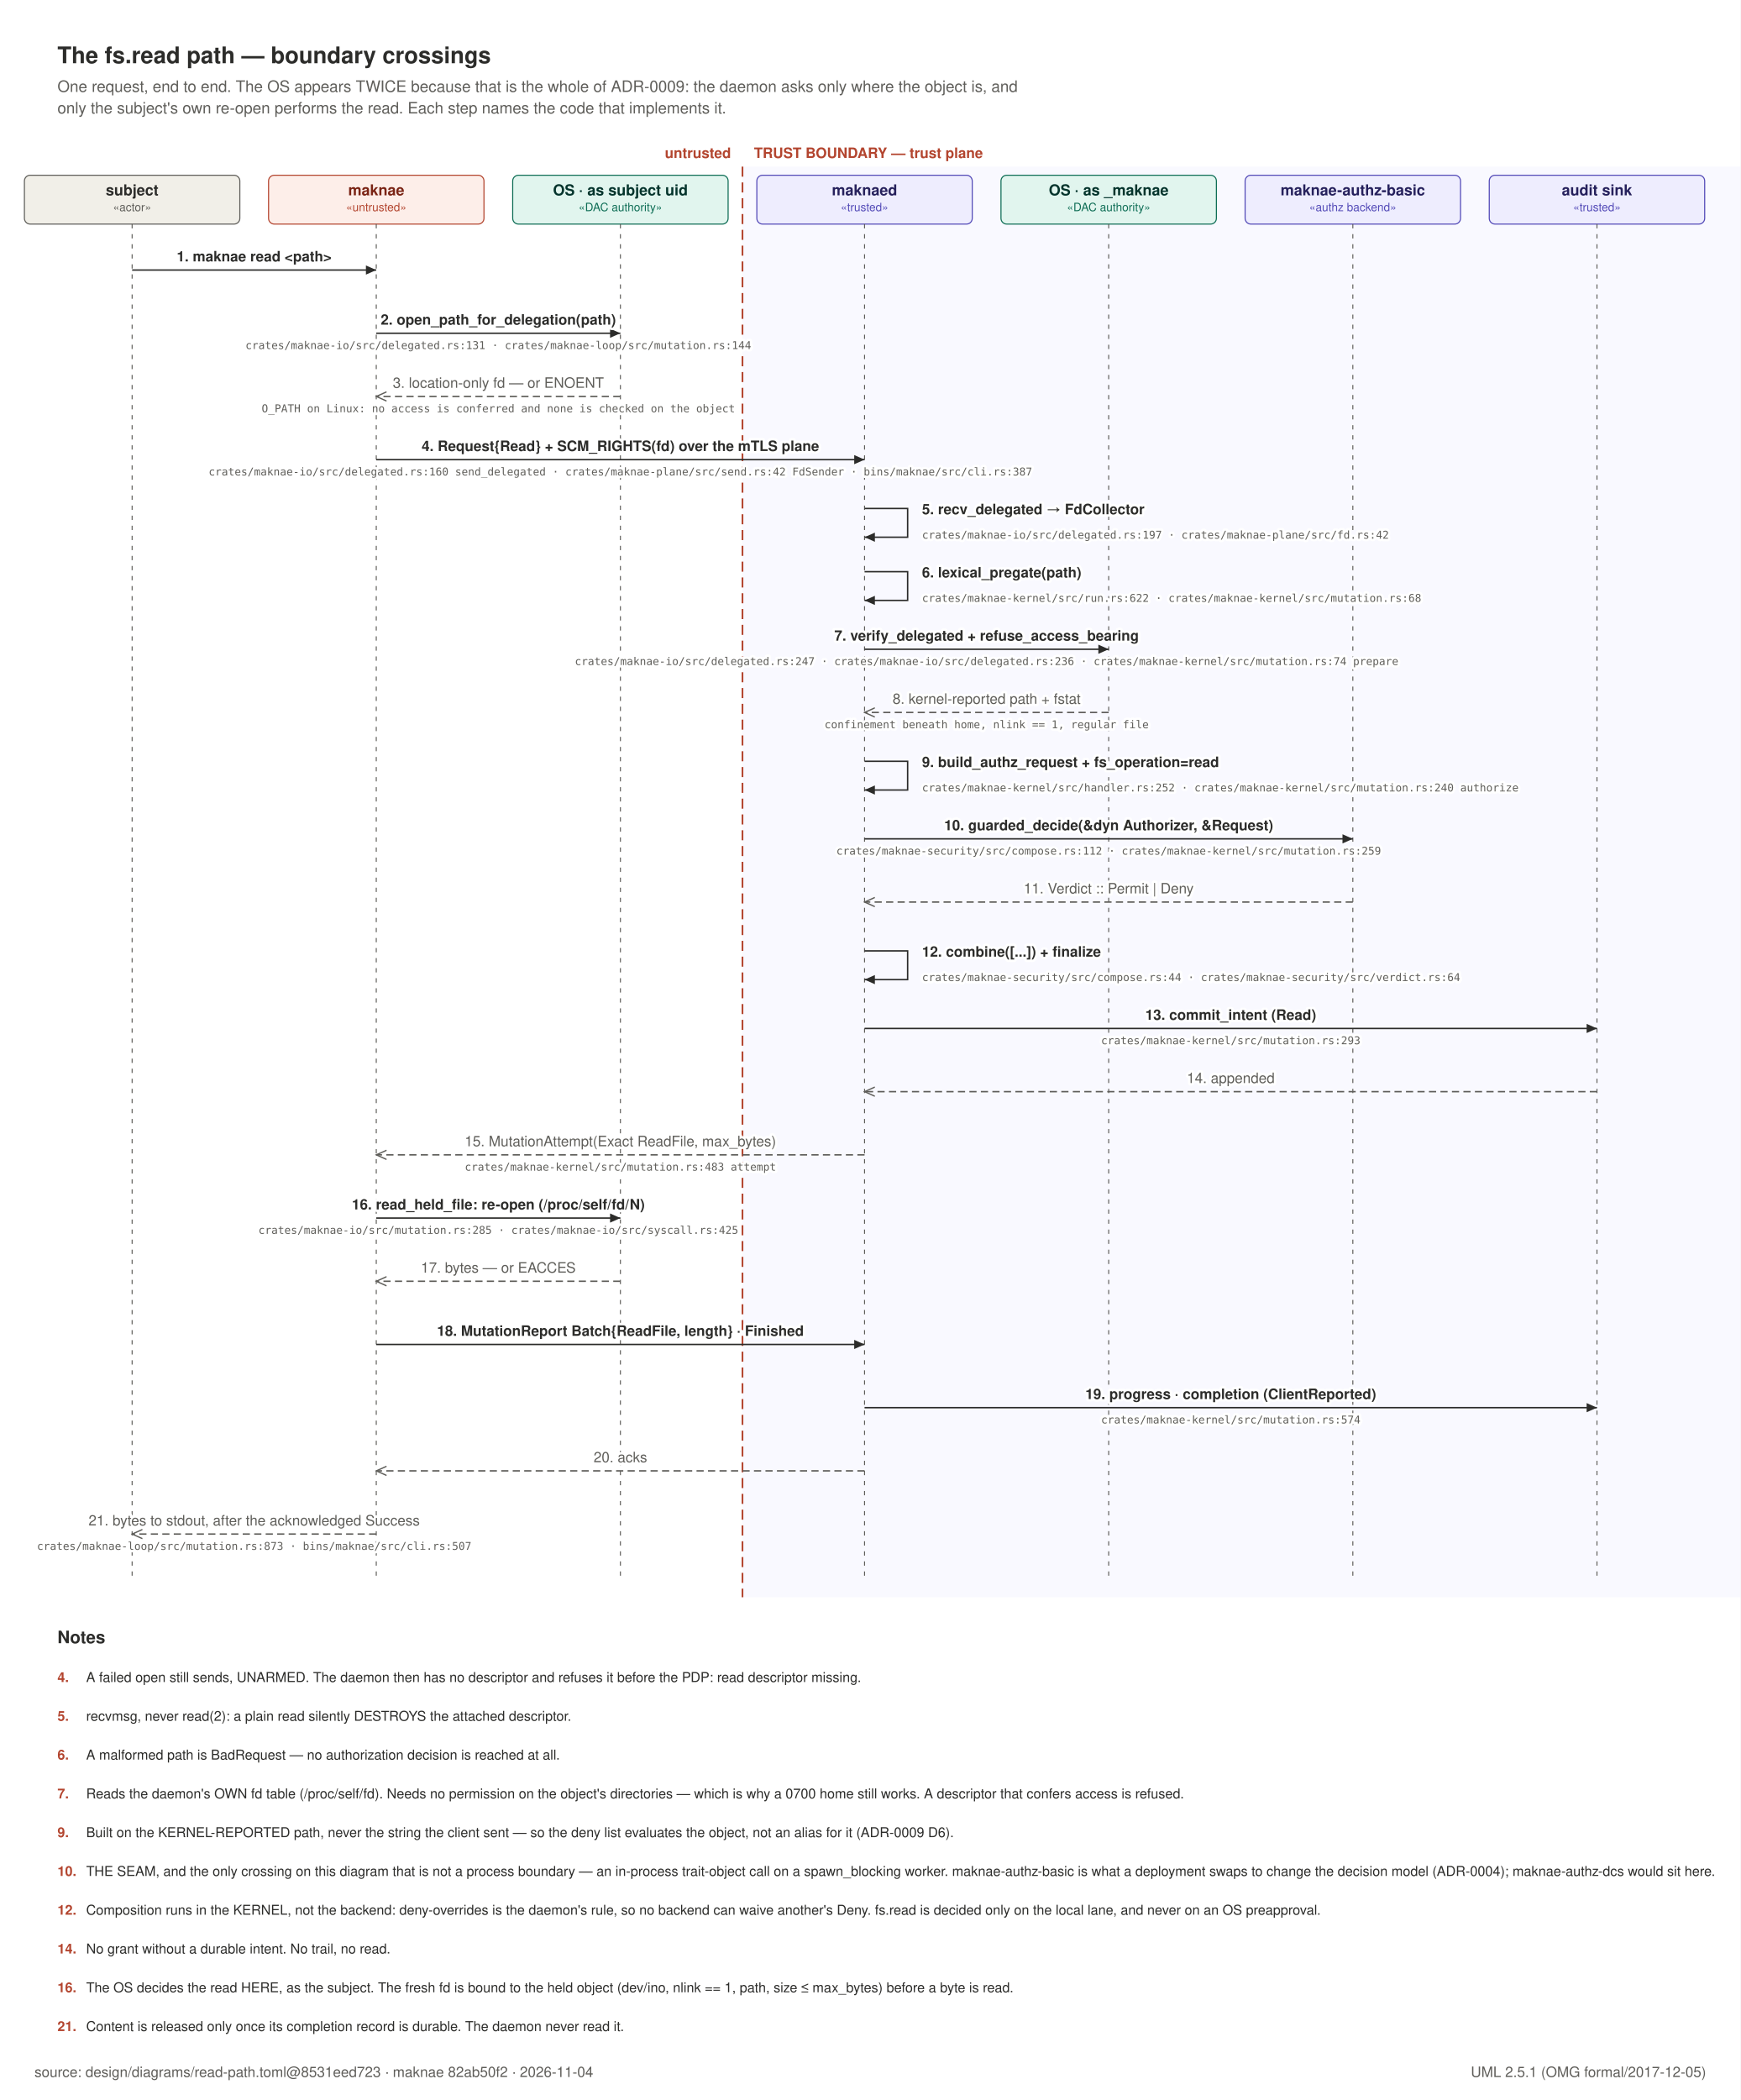
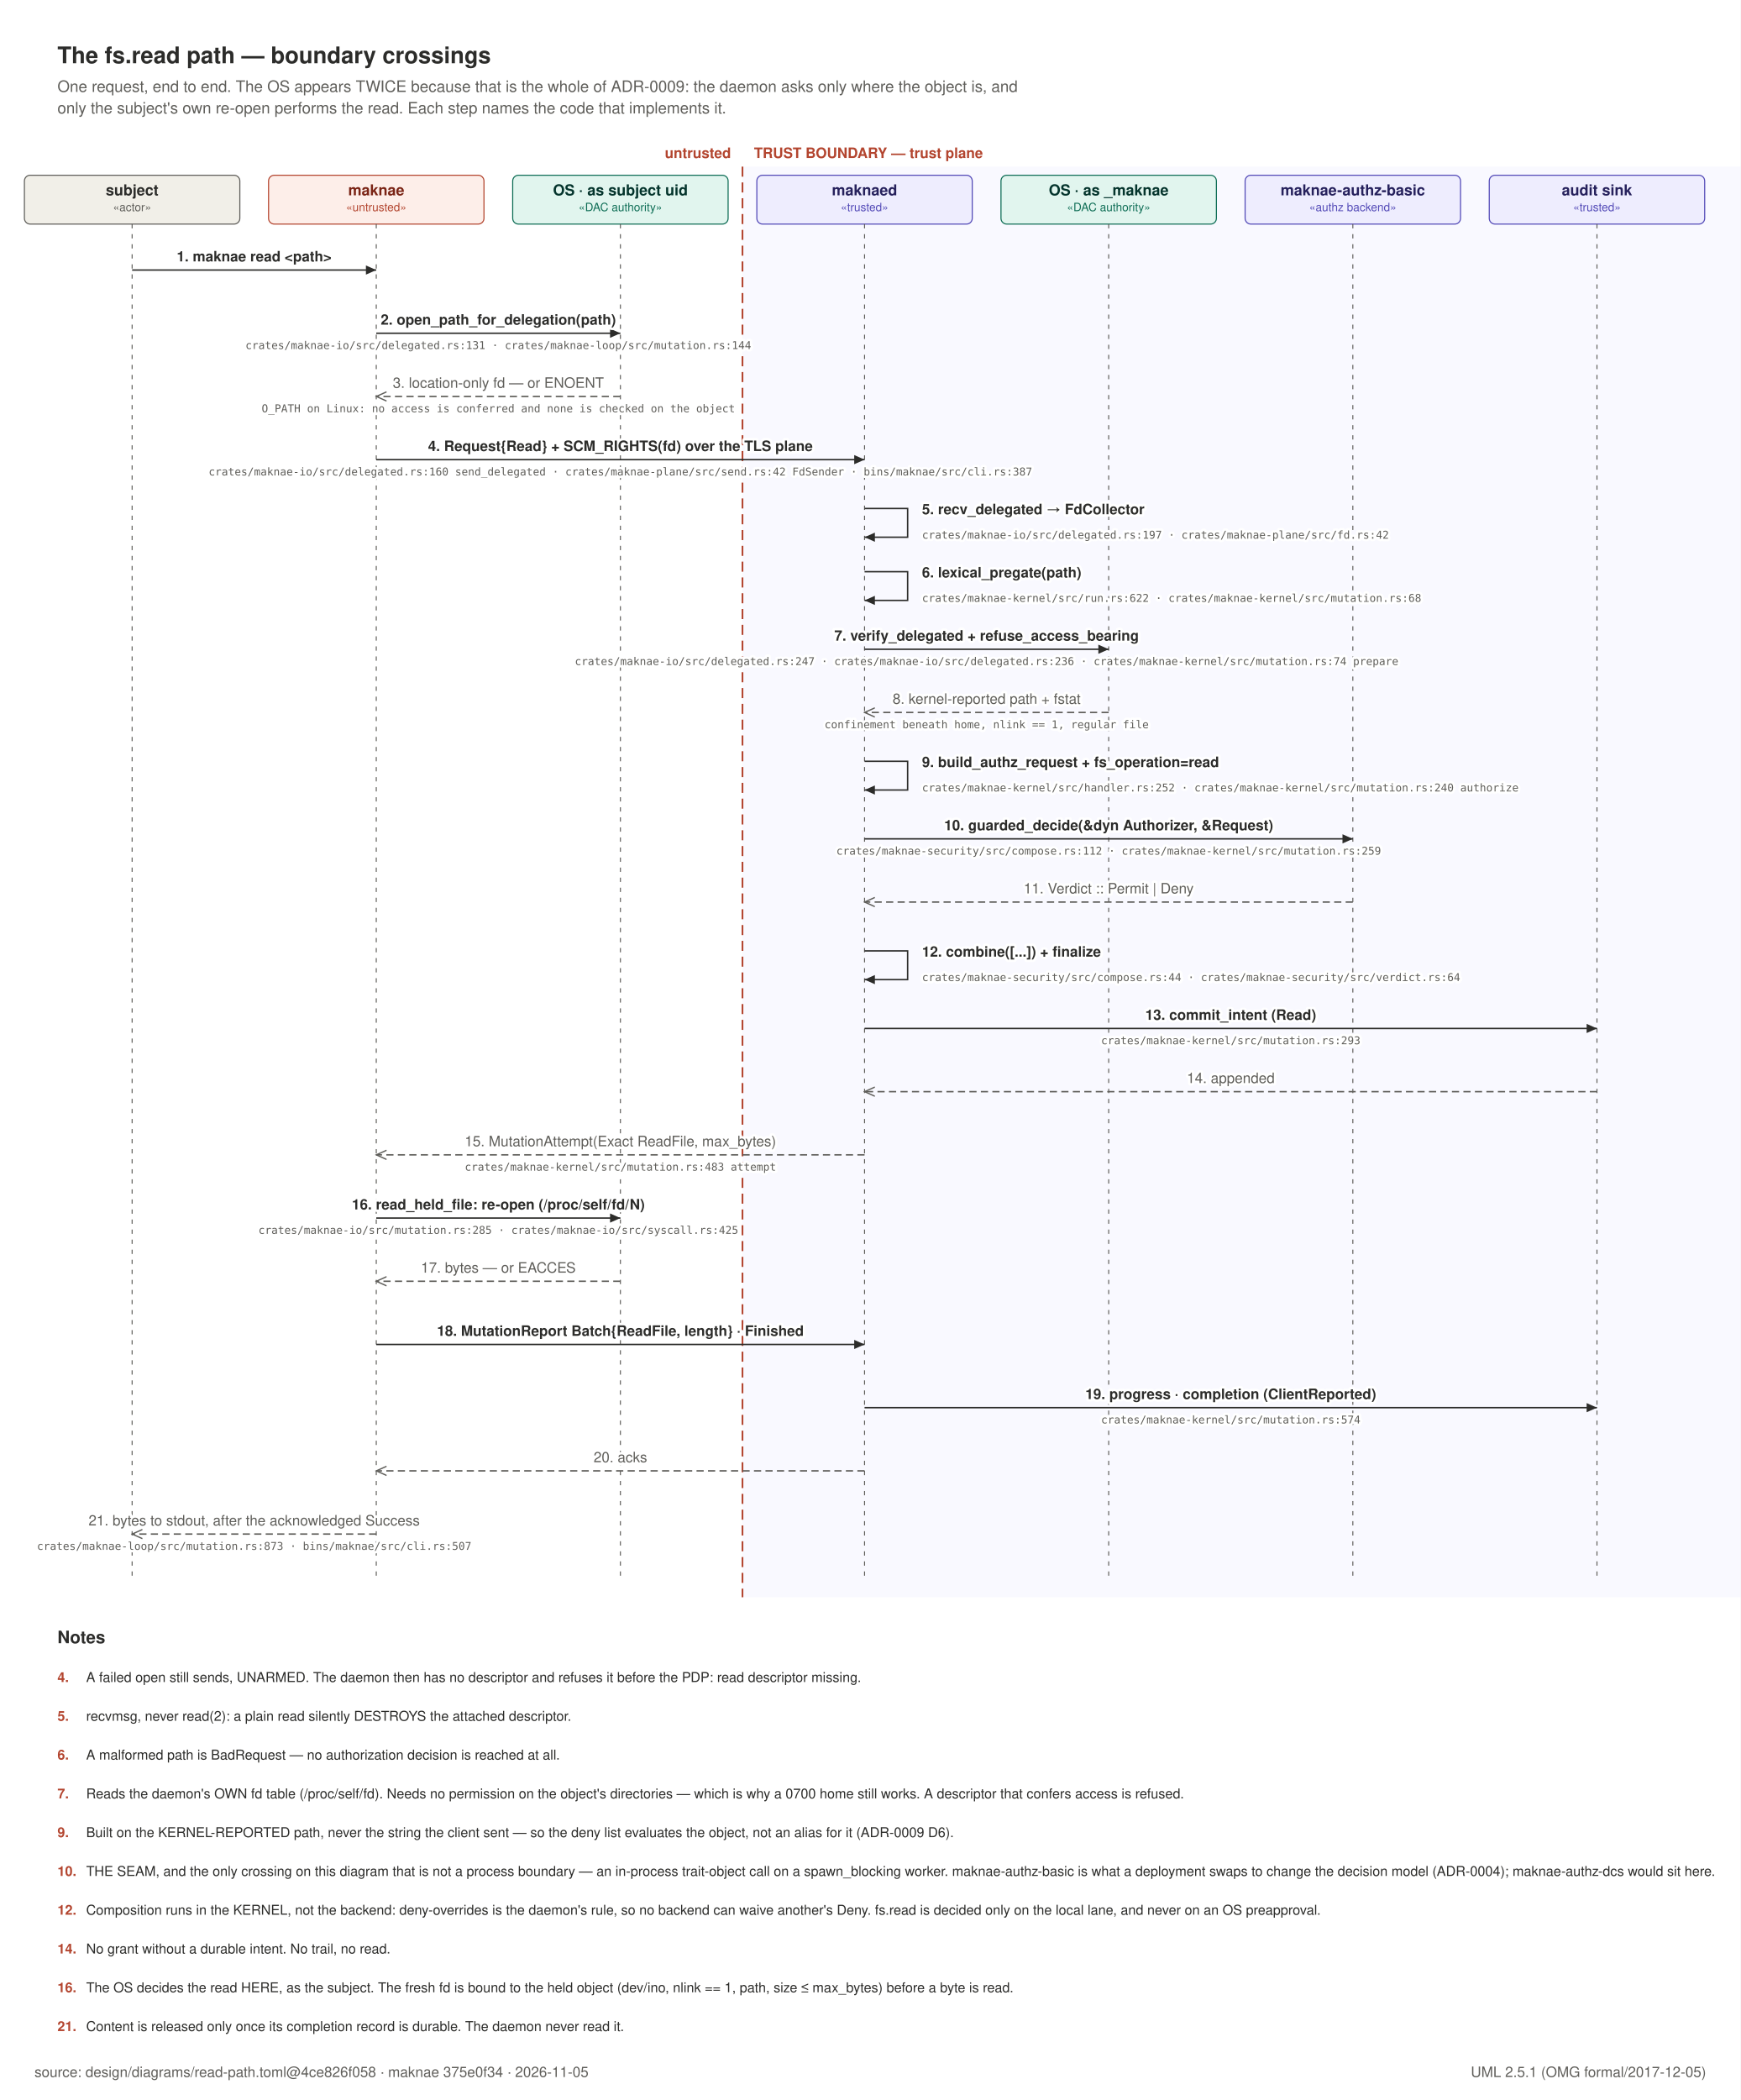
<svg xmlns="http://www.w3.org/2000/svg" width="1212" height="1462" viewBox="0 0 1212 1462" role="img">
  <rect x="0" y="0" width="1212" height="1462" fill="#FFFFFF" />
  <text x="40" y="44" text-anchor="start" font-family="Helvetica, Arial, sans-serif" font-size="16" font-weight="600" fill="#2C2C2A">The fs.read path — boundary crossings</text>
  <text x="40" y="64" text-anchor="start" font-family="Helvetica, Arial, sans-serif" font-size="11" font-weight="400" fill="#5F5E5A">One request, end to end. The OS appears TWICE because that is the whole of ADR-0009: the daemon asks only where the object is, and</text>
  <text x="40" y="79" text-anchor="start" font-family="Helvetica, Arial, sans-serif" font-size="11" font-weight="400" fill="#5F5E5A">only the subject's own re-open performs the read. Each step names the code that implements it.</text>
  <defs>
    <marker id="call" viewBox="0 0 10 10" refX="9" refY="5" markerWidth="8" markerHeight="8" orient="auto-start-reverse">
      <path d="M 0 1 L 9 5 L 0 9 z" fill="#2C2C2A" />
    </marker>
    <marker id="rep" viewBox="0 0 10 10" refX="9" refY="5" markerWidth="8" markerHeight="8" orient="auto-start-reverse">
      <path d="M 0 1 L 9 5 L 0 9" fill="none" stroke="#5F5E5A" stroke-width="1.1" />
    </marker>
  </defs>
  <rect x="517.0" y="116" width="695.0" height="996" fill="#EEEDFE" opacity="0.35" />
  <line x1="517.0" y1="116" x2="517.0" y2="1112" stroke="#B3452F" stroke-width="1.2" stroke-dasharray="7 4" />
  <text x="509.0" y="110" text-anchor="end" font-family="Helvetica, Arial, sans-serif" font-size="10" font-weight="600" fill="#B3452F">untrusted</text>
  <text x="525.0" y="110" text-anchor="start" font-family="Helvetica, Arial, sans-serif" font-size="10" font-weight="600" fill="#B3452F">TRUST BOUNDARY — trust plane</text>
  <rect x="17.0" y="122" width="150" height="34" rx="4" fill="#F1EFE8" stroke="#5F5E5A" stroke-width="0.75" />
  <text x="92" y="136" text-anchor="middle" font-family="Helvetica, Arial, sans-serif" font-size="10.5" font-weight="600" fill="#2C2C2A">subject</text>
  <text x="92" y="147" text-anchor="middle" font-family="Helvetica, Arial, sans-serif" font-size="8" font-weight="400" fill="#5F5E5A">«actor»</text>
  <line x1="92" y1="156" x2="92" y2="1100" stroke="#5F5E5A" stroke-width="0.7" stroke-dasharray="3 4" />
  <rect x="187.0" y="122" width="150" height="34" rx="4" fill="#FDEEE9" stroke="#B3452F" stroke-width="0.75" />
  <text x="262" y="136" text-anchor="middle" font-family="Helvetica, Arial, sans-serif" font-size="10.5" font-weight="600" fill="#7A2415">maknae</text>
  <text x="262" y="147" text-anchor="middle" font-family="Helvetica, Arial, sans-serif" font-size="8" font-weight="400" fill="#B3452F">«untrusted»</text>
  <line x1="262" y1="156" x2="262" y2="1100" stroke="#5F5E5A" stroke-width="0.7" stroke-dasharray="3 4" />
  <rect x="357.0" y="122" width="150" height="34" rx="4" fill="#E1F5EE" stroke="#0F6E56" stroke-width="0.75" />
  <text x="432" y="136" text-anchor="middle" font-family="Helvetica, Arial, sans-serif" font-size="10.5" font-weight="600" fill="#04342C">OS · as subject uid</text>
  <text x="432" y="147" text-anchor="middle" font-family="Helvetica, Arial, sans-serif" font-size="8" font-weight="400" fill="#0F6E56">«DAC authority»</text>
  <line x1="432" y1="156" x2="432" y2="1100" stroke="#5F5E5A" stroke-width="0.7" stroke-dasharray="3 4" />
  <rect x="527.0" y="122" width="150" height="34" rx="4" fill="#EEEDFE" stroke="#534AB7" stroke-width="0.75" />
  <text x="602" y="136" text-anchor="middle" font-family="Helvetica, Arial, sans-serif" font-size="10.5" font-weight="600" fill="#26215C">maknaed</text>
  <text x="602" y="147" text-anchor="middle" font-family="Helvetica, Arial, sans-serif" font-size="8" font-weight="400" fill="#534AB7">«trusted»</text>
  <line x1="602" y1="156" x2="602" y2="1100" stroke="#5F5E5A" stroke-width="0.7" stroke-dasharray="3 4" />
  <rect x="697.0" y="122" width="150" height="34" rx="4" fill="#E1F5EE" stroke="#0F6E56" stroke-width="0.75" />
  <text x="772" y="136" text-anchor="middle" font-family="Helvetica, Arial, sans-serif" font-size="10.5" font-weight="600" fill="#04342C">OS · as _maknae</text>
  <text x="772" y="147" text-anchor="middle" font-family="Helvetica, Arial, sans-serif" font-size="8" font-weight="400" fill="#0F6E56">«DAC authority»</text>
  <line x1="772" y1="156" x2="772" y2="1100" stroke="#5F5E5A" stroke-width="0.7" stroke-dasharray="3 4" />
  <rect x="867.0" y="122" width="150" height="34" rx="4" fill="#EEEDFE" stroke="#534AB7" stroke-width="0.75" />
  <text x="942" y="136" text-anchor="middle" font-family="Helvetica, Arial, sans-serif" font-size="10.5" font-weight="600" fill="#26215C">maknae-authz-basic</text>
  <text x="942" y="147" text-anchor="middle" font-family="Helvetica, Arial, sans-serif" font-size="8" font-weight="400" fill="#534AB7">«authz backend»</text>
  <line x1="942" y1="156" x2="942" y2="1100" stroke="#5F5E5A" stroke-width="0.7" stroke-dasharray="3 4" />
  <rect x="1037.0" y="122" width="150" height="34" rx="4" fill="#EEEDFE" stroke="#534AB7" stroke-width="0.75" />
  <text x="1112" y="136" text-anchor="middle" font-family="Helvetica, Arial, sans-serif" font-size="10.5" font-weight="600" fill="#26215C">audit sink</text>
  <text x="1112" y="147" text-anchor="middle" font-family="Helvetica, Arial, sans-serif" font-size="8" font-weight="400" fill="#534AB7">«trusted»</text>
  <line x1="1112" y1="156" x2="1112" y2="1100" stroke="#5F5E5A" stroke-width="0.7" stroke-dasharray="3 4" />
  <line x1="92" y1="188" x2="262" y2="188" stroke="#2C2C2A" stroke-width="1" marker-end="url(#call)" />
  <text x="177.0" y="182" text-anchor="middle" font-family="Helvetica, Arial, sans-serif" font-size="10" font-weight="600" fill="#2C2C2A" stroke="#FFFFFF" stroke-width="3.5" paint-order="stroke" stroke-linejoin="round">1. maknae read &lt;path&gt;</text>
  <line x1="262" y1="232" x2="432" y2="232" stroke="#2C2C2A" stroke-width="1" marker-end="url(#call)" />
  <text x="347.0" y="226" text-anchor="middle" font-family="Helvetica, Arial, sans-serif" font-size="10" font-weight="600" fill="#2C2C2A" stroke="#FFFFFF" stroke-width="3.5" paint-order="stroke" stroke-linejoin="round">2. open_path_for_delegation(path)</text>
  <text x="347.0" y="243" text-anchor="middle" font-family="ui-monospace, SFMono-Regular, Menlo, monospace" font-size="7.5" font-weight="400" fill="#5F5E5A" stroke="#FFFFFF" stroke-width="3.5" paint-order="stroke" stroke-linejoin="round">crates/maknae-io/src/delegated.rs:131 · crates/maknae-loop/src/mutation.rs:144</text>
  <line x1="432" y1="276" x2="262" y2="276" stroke="#5F5E5A" stroke-width="1" stroke-dasharray="5 3" marker-end="url(#rep)" />
  <text x="347.0" y="270" text-anchor="middle" font-family="Helvetica, Arial, sans-serif" font-size="10" font-weight="400" fill="#5F5E5A" stroke="#FFFFFF" stroke-width="3.5" paint-order="stroke" stroke-linejoin="round">3. location-only fd — or ENOENT</text>
  <text x="347.0" y="287" text-anchor="middle" font-family="ui-monospace, SFMono-Regular, Menlo, monospace" font-size="7.5" font-weight="400" fill="#5F5E5A" stroke="#FFFFFF" stroke-width="3.5" paint-order="stroke" stroke-linejoin="round">O_PATH on Linux: no access is conferred and none is checked on the object</text>
  <line x1="262" y1="320" x2="602" y2="320" stroke="#2C2C2A" stroke-width="1" marker-end="url(#call)" />
-   <text x="432.0" y="314" text-anchor="middle" font-family="Helvetica, Arial, sans-serif" font-size="10" font-weight="600" fill="#2C2C2A" stroke="#FFFFFF" stroke-width="3.5" paint-order="stroke" stroke-linejoin="round">4. Request{Read} + SCM_RIGHTS(fd) over the mTLS plane</text>
+   <text x="432.0" y="314" text-anchor="middle" font-family="Helvetica, Arial, sans-serif" font-size="10" font-weight="600" fill="#2C2C2A" stroke="#FFFFFF" stroke-width="3.5" paint-order="stroke" stroke-linejoin="round">4. Request{Read} + SCM_RIGHTS(fd) over the TLS plane</text>
  <text x="432.0" y="331" text-anchor="middle" font-family="ui-monospace, SFMono-Regular, Menlo, monospace" font-size="7.5" font-weight="400" fill="#5F5E5A" stroke="#FFFFFF" stroke-width="3.5" paint-order="stroke" stroke-linejoin="round">crates/maknae-io/src/delegated.rs:160 send_delegated · crates/maknae-plane/src/send.rs:42 FdSender · bins/maknae/src/cli.rs:387</text>
  <path d="M 602 354 h 30 v 20 h -30" fill="none" stroke="#2C2C2A" stroke-width="1" marker-end="url(#call)" />
  <text x="642" y="358" text-anchor="start" font-family="Helvetica, Arial, sans-serif" font-size="10" font-weight="600" fill="#2C2C2A" stroke="#FFFFFF" stroke-width="3.5" paint-order="stroke" stroke-linejoin="round">5. recv_delegated → FdCollector</text>
  <text x="642" y="375" text-anchor="start" font-family="ui-monospace, SFMono-Regular, Menlo, monospace" font-size="7.5" font-weight="400" fill="#5F5E5A" stroke="#FFFFFF" stroke-width="3.5" paint-order="stroke" stroke-linejoin="round">crates/maknae-io/src/delegated.rs:197 · crates/maknae-plane/src/fd.rs:42</text>
  <path d="M 602 398 h 30 v 20 h -30" fill="none" stroke="#2C2C2A" stroke-width="1" marker-end="url(#call)" />
  <text x="642" y="402" text-anchor="start" font-family="Helvetica, Arial, sans-serif" font-size="10" font-weight="600" fill="#2C2C2A" stroke="#FFFFFF" stroke-width="3.5" paint-order="stroke" stroke-linejoin="round">6. lexical_pregate(path)</text>
  <text x="642" y="419" text-anchor="start" font-family="ui-monospace, SFMono-Regular, Menlo, monospace" font-size="7.5" font-weight="400" fill="#5F5E5A" stroke="#FFFFFF" stroke-width="3.5" paint-order="stroke" stroke-linejoin="round">crates/maknae-kernel/src/run.rs:622 · crates/maknae-kernel/src/mutation.rs:68</text>
  <line x1="602" y1="452" x2="772" y2="452" stroke="#2C2C2A" stroke-width="1" marker-end="url(#call)" />
  <text x="687.0" y="446" text-anchor="middle" font-family="Helvetica, Arial, sans-serif" font-size="10" font-weight="600" fill="#2C2C2A" stroke="#FFFFFF" stroke-width="3.5" paint-order="stroke" stroke-linejoin="round">7. verify_delegated + refuse_access_bearing</text>
  <text x="687.0" y="463" text-anchor="middle" font-family="ui-monospace, SFMono-Regular, Menlo, monospace" font-size="7.5" font-weight="400" fill="#5F5E5A" stroke="#FFFFFF" stroke-width="3.5" paint-order="stroke" stroke-linejoin="round">crates/maknae-io/src/delegated.rs:247 · crates/maknae-io/src/delegated.rs:236 · crates/maknae-kernel/src/mutation.rs:74 prepare</text>
  <line x1="772" y1="496" x2="602" y2="496" stroke="#5F5E5A" stroke-width="1" stroke-dasharray="5 3" marker-end="url(#rep)" />
  <text x="687.0" y="490" text-anchor="middle" font-family="Helvetica, Arial, sans-serif" font-size="10" font-weight="400" fill="#5F5E5A" stroke="#FFFFFF" stroke-width="3.5" paint-order="stroke" stroke-linejoin="round">8. kernel-reported path + fstat</text>
  <text x="687.0" y="507" text-anchor="middle" font-family="ui-monospace, SFMono-Regular, Menlo, monospace" font-size="7.5" font-weight="400" fill="#5F5E5A" stroke="#FFFFFF" stroke-width="3.5" paint-order="stroke" stroke-linejoin="round">confinement beneath home, nlink == 1, regular file</text>
  <path d="M 602 530 h 30 v 20 h -30" fill="none" stroke="#2C2C2A" stroke-width="1" marker-end="url(#call)" />
  <text x="642" y="534" text-anchor="start" font-family="Helvetica, Arial, sans-serif" font-size="10" font-weight="600" fill="#2C2C2A" stroke="#FFFFFF" stroke-width="3.5" paint-order="stroke" stroke-linejoin="round">9. build_authz_request + fs_operation=read</text>
  <text x="642" y="551" text-anchor="start" font-family="ui-monospace, SFMono-Regular, Menlo, monospace" font-size="7.5" font-weight="400" fill="#5F5E5A" stroke="#FFFFFF" stroke-width="3.5" paint-order="stroke" stroke-linejoin="round">crates/maknae-kernel/src/handler.rs:252 · crates/maknae-kernel/src/mutation.rs:240 authorize</text>
  <line x1="602" y1="584" x2="942" y2="584" stroke="#2C2C2A" stroke-width="1" marker-end="url(#call)" />
  <text x="772.0" y="578" text-anchor="middle" font-family="Helvetica, Arial, sans-serif" font-size="10" font-weight="600" fill="#2C2C2A" stroke="#FFFFFF" stroke-width="3.5" paint-order="stroke" stroke-linejoin="round">10. guarded_decide(&amp;dyn Authorizer, &amp;Request)</text>
  <text x="772.0" y="595" text-anchor="middle" font-family="ui-monospace, SFMono-Regular, Menlo, monospace" font-size="7.5" font-weight="400" fill="#5F5E5A" stroke="#FFFFFF" stroke-width="3.5" paint-order="stroke" stroke-linejoin="round">crates/maknae-security/src/compose.rs:112 · crates/maknae-kernel/src/mutation.rs:259</text>
  <line x1="942" y1="628" x2="602" y2="628" stroke="#5F5E5A" stroke-width="1" stroke-dasharray="5 3" marker-end="url(#rep)" />
  <text x="772.0" y="622" text-anchor="middle" font-family="Helvetica, Arial, sans-serif" font-size="10" font-weight="400" fill="#5F5E5A" stroke="#FFFFFF" stroke-width="3.5" paint-order="stroke" stroke-linejoin="round">11. Verdict :: Permit | Deny</text>
  <path d="M 602 662 h 30 v 20 h -30" fill="none" stroke="#2C2C2A" stroke-width="1" marker-end="url(#call)" />
  <text x="642" y="666" text-anchor="start" font-family="Helvetica, Arial, sans-serif" font-size="10" font-weight="600" fill="#2C2C2A" stroke="#FFFFFF" stroke-width="3.5" paint-order="stroke" stroke-linejoin="round">12. combine([...]) + finalize</text>
  <text x="642" y="683" text-anchor="start" font-family="ui-monospace, SFMono-Regular, Menlo, monospace" font-size="7.5" font-weight="400" fill="#5F5E5A" stroke="#FFFFFF" stroke-width="3.5" paint-order="stroke" stroke-linejoin="round">crates/maknae-security/src/compose.rs:44 · crates/maknae-security/src/verdict.rs:64</text>
  <line x1="602" y1="716" x2="1112" y2="716" stroke="#2C2C2A" stroke-width="1" marker-end="url(#call)" />
  <text x="857.0" y="710" text-anchor="middle" font-family="Helvetica, Arial, sans-serif" font-size="10" font-weight="600" fill="#2C2C2A" stroke="#FFFFFF" stroke-width="3.5" paint-order="stroke" stroke-linejoin="round">13. commit_intent (Read)</text>
  <text x="857.0" y="727" text-anchor="middle" font-family="ui-monospace, SFMono-Regular, Menlo, monospace" font-size="7.5" font-weight="400" fill="#5F5E5A" stroke="#FFFFFF" stroke-width="3.5" paint-order="stroke" stroke-linejoin="round">crates/maknae-kernel/src/mutation.rs:293</text>
  <line x1="1112" y1="760" x2="602" y2="760" stroke="#5F5E5A" stroke-width="1" stroke-dasharray="5 3" marker-end="url(#rep)" />
  <text x="857.0" y="754" text-anchor="middle" font-family="Helvetica, Arial, sans-serif" font-size="10" font-weight="400" fill="#5F5E5A" stroke="#FFFFFF" stroke-width="3.5" paint-order="stroke" stroke-linejoin="round">14. appended</text>
  <line x1="602" y1="804" x2="262" y2="804" stroke="#5F5E5A" stroke-width="1" stroke-dasharray="5 3" marker-end="url(#rep)" />
  <text x="432.0" y="798" text-anchor="middle" font-family="Helvetica, Arial, sans-serif" font-size="10" font-weight="400" fill="#5F5E5A" stroke="#FFFFFF" stroke-width="3.5" paint-order="stroke" stroke-linejoin="round">15. MutationAttempt(Exact ReadFile, max_bytes)</text>
  <text x="432.0" y="815" text-anchor="middle" font-family="ui-monospace, SFMono-Regular, Menlo, monospace" font-size="7.5" font-weight="400" fill="#5F5E5A" stroke="#FFFFFF" stroke-width="3.5" paint-order="stroke" stroke-linejoin="round">crates/maknae-kernel/src/mutation.rs:483 attempt</text>
  <line x1="262" y1="848" x2="432" y2="848" stroke="#2C2C2A" stroke-width="1" marker-end="url(#call)" />
  <text x="347.0" y="842" text-anchor="middle" font-family="Helvetica, Arial, sans-serif" font-size="10" font-weight="600" fill="#2C2C2A" stroke="#FFFFFF" stroke-width="3.5" paint-order="stroke" stroke-linejoin="round">16. read_held_file: re-open (/proc/self/fd/N)</text>
  <text x="347.0" y="859" text-anchor="middle" font-family="ui-monospace, SFMono-Regular, Menlo, monospace" font-size="7.5" font-weight="400" fill="#5F5E5A" stroke="#FFFFFF" stroke-width="3.5" paint-order="stroke" stroke-linejoin="round">crates/maknae-io/src/mutation.rs:285 · crates/maknae-io/src/syscall.rs:425</text>
  <line x1="432" y1="892" x2="262" y2="892" stroke="#5F5E5A" stroke-width="1" stroke-dasharray="5 3" marker-end="url(#rep)" />
  <text x="347.0" y="886" text-anchor="middle" font-family="Helvetica, Arial, sans-serif" font-size="10" font-weight="400" fill="#5F5E5A" stroke="#FFFFFF" stroke-width="3.5" paint-order="stroke" stroke-linejoin="round">17. bytes — or EACCES</text>
  <line x1="262" y1="936" x2="602" y2="936" stroke="#2C2C2A" stroke-width="1" marker-end="url(#call)" />
  <text x="432.0" y="930" text-anchor="middle" font-family="Helvetica, Arial, sans-serif" font-size="10" font-weight="600" fill="#2C2C2A" stroke="#FFFFFF" stroke-width="3.5" paint-order="stroke" stroke-linejoin="round">18. MutationReport Batch{ReadFile, length} · Finished</text>
  <line x1="602" y1="980" x2="1112" y2="980" stroke="#2C2C2A" stroke-width="1" marker-end="url(#call)" />
  <text x="857.0" y="974" text-anchor="middle" font-family="Helvetica, Arial, sans-serif" font-size="10" font-weight="600" fill="#2C2C2A" stroke="#FFFFFF" stroke-width="3.5" paint-order="stroke" stroke-linejoin="round">19. progress · completion (ClientReported)</text>
  <text x="857.0" y="991" text-anchor="middle" font-family="ui-monospace, SFMono-Regular, Menlo, monospace" font-size="7.5" font-weight="400" fill="#5F5E5A" stroke="#FFFFFF" stroke-width="3.5" paint-order="stroke" stroke-linejoin="round">crates/maknae-kernel/src/mutation.rs:574</text>
  <line x1="602" y1="1024" x2="262" y2="1024" stroke="#5F5E5A" stroke-width="1" stroke-dasharray="5 3" marker-end="url(#rep)" />
  <text x="432.0" y="1018" text-anchor="middle" font-family="Helvetica, Arial, sans-serif" font-size="10" font-weight="400" fill="#5F5E5A" stroke="#FFFFFF" stroke-width="3.5" paint-order="stroke" stroke-linejoin="round">20. acks</text>
  <line x1="262" y1="1068" x2="92" y2="1068" stroke="#5F5E5A" stroke-width="1" stroke-dasharray="5 3" marker-end="url(#rep)" />
  <text x="177.0" y="1062" text-anchor="middle" font-family="Helvetica, Arial, sans-serif" font-size="10" font-weight="400" fill="#5F5E5A" stroke="#FFFFFF" stroke-width="3.5" paint-order="stroke" stroke-linejoin="round">21. bytes to stdout, after the acknowledged Success</text>
  <text x="177.0" y="1079" text-anchor="middle" font-family="ui-monospace, SFMono-Regular, Menlo, monospace" font-size="7.5" font-weight="400" fill="#5F5E5A" stroke="#FFFFFF" stroke-width="3.5" paint-order="stroke" stroke-linejoin="round">crates/maknae-loop/src/mutation.rs:873 · bins/maknae/src/cli.rs:507</text>
  <text x="40" y="1144" text-anchor="start" font-family="Helvetica, Arial, sans-serif" font-size="12" font-weight="600" fill="#2C2C2A">Notes</text>
  <text x="40" y="1171" text-anchor="start" font-family="Helvetica, Arial, sans-serif" font-size="9.5" font-weight="600" fill="#B3452F">4.</text>
  <text x="60" y="1171" text-anchor="start" font-family="Helvetica, Arial, sans-serif" font-size="9.5" font-weight="400" fill="#2C2C2A">A failed open still sends, UNARMED. The daemon then has no descriptor and refuses it before the PDP: read descriptor missing.</text>
  <text x="40" y="1198" text-anchor="start" font-family="Helvetica, Arial, sans-serif" font-size="9.5" font-weight="600" fill="#B3452F">5.</text>
  <text x="60" y="1198" text-anchor="start" font-family="Helvetica, Arial, sans-serif" font-size="9.5" font-weight="400" fill="#2C2C2A">recvmsg, never read(2): a plain read silently DESTROYS the attached descriptor.</text>
  <text x="40" y="1225" text-anchor="start" font-family="Helvetica, Arial, sans-serif" font-size="9.5" font-weight="600" fill="#B3452F">6.</text>
  <text x="60" y="1225" text-anchor="start" font-family="Helvetica, Arial, sans-serif" font-size="9.5" font-weight="400" fill="#2C2C2A">A malformed path is BadRequest — no authorization decision is reached at all.</text>
  <text x="40" y="1252" text-anchor="start" font-family="Helvetica, Arial, sans-serif" font-size="9.5" font-weight="600" fill="#B3452F">7.</text>
  <text x="60" y="1252" text-anchor="start" font-family="Helvetica, Arial, sans-serif" font-size="9.5" font-weight="400" fill="#2C2C2A">Reads the daemon's OWN fd table (/proc/self/fd). Needs no permission on the object's directories — which is why a 0700 home still works. A descriptor that confers access is refused.</text>
  <text x="40" y="1279" text-anchor="start" font-family="Helvetica, Arial, sans-serif" font-size="9.5" font-weight="600" fill="#B3452F">9.</text>
  <text x="60" y="1279" text-anchor="start" font-family="Helvetica, Arial, sans-serif" font-size="9.5" font-weight="400" fill="#2C2C2A">Built on the KERNEL-REPORTED path, never the string the client sent — so the deny list evaluates the object, not an alias for it (ADR-0009 D6).</text>
  <text x="40" y="1306" text-anchor="start" font-family="Helvetica, Arial, sans-serif" font-size="9.5" font-weight="600" fill="#B3452F">10.</text>
  <text x="60" y="1306" text-anchor="start" font-family="Helvetica, Arial, sans-serif" font-size="9.5" font-weight="400" fill="#2C2C2A">THE SEAM, and the only crossing on this diagram that is not a process boundary — an in-process trait-object call on a spawn_blocking worker. maknae-authz-basic is what a deployment swaps to change the decision model (ADR-0004); maknae-authz-dcs would sit here.</text>
  <text x="40" y="1333" text-anchor="start" font-family="Helvetica, Arial, sans-serif" font-size="9.5" font-weight="600" fill="#B3452F">12.</text>
  <text x="60" y="1333" text-anchor="start" font-family="Helvetica, Arial, sans-serif" font-size="9.5" font-weight="400" fill="#2C2C2A">Composition runs in the KERNEL, not the backend: deny-overrides is the daemon's rule, so no backend can waive another's Deny. fs.read is decided only on the local lane, and never on an OS preapproval.</text>
  <text x="40" y="1360" text-anchor="start" font-family="Helvetica, Arial, sans-serif" font-size="9.5" font-weight="600" fill="#B3452F">14.</text>
  <text x="60" y="1360" text-anchor="start" font-family="Helvetica, Arial, sans-serif" font-size="9.5" font-weight="400" fill="#2C2C2A">No grant without a durable intent. No trail, no read.</text>
  <text x="40" y="1387" text-anchor="start" font-family="Helvetica, Arial, sans-serif" font-size="9.5" font-weight="600" fill="#B3452F">16.</text>
  <text x="60" y="1387" text-anchor="start" font-family="Helvetica, Arial, sans-serif" font-size="9.5" font-weight="400" fill="#2C2C2A">The OS decides the read HERE, as the subject. The fresh fd is bound to the held object (dev/ino, nlink == 1, path, size ≤ max_bytes) before a byte is read.</text>
  <text x="40" y="1414" text-anchor="start" font-family="Helvetica, Arial, sans-serif" font-size="9.5" font-weight="600" fill="#B3452F">21.</text>
  <text x="60" y="1414" text-anchor="start" font-family="Helvetica, Arial, sans-serif" font-size="9.5" font-weight="400" fill="#2C2C2A">Content is released only once its completion record is durable. The daemon never read it.</text>
-   <text x="24" y="1446" text-anchor="start" font-family="Helvetica, Arial, sans-serif" font-size="10" font-weight="400" fill="#5F5E5A">source: design/diagrams/read-path.toml@8531eed723 · maknae 82ab50f2 · 2026-11-04</text>
+   <text x="24" y="1446" text-anchor="start" font-family="Helvetica, Arial, sans-serif" font-size="10" font-weight="400" fill="#5F5E5A">source: design/diagrams/read-path.toml@4ce826f058 · maknae 375e0f34 · 2026-11-05</text>
  <text x="1188" y="1446" text-anchor="end" font-family="Helvetica, Arial, sans-serif" font-size="10" font-weight="400" fill="#5F5E5A">UML 2.5.1 (OMG formal/2017-12-05)</text>
</svg>
